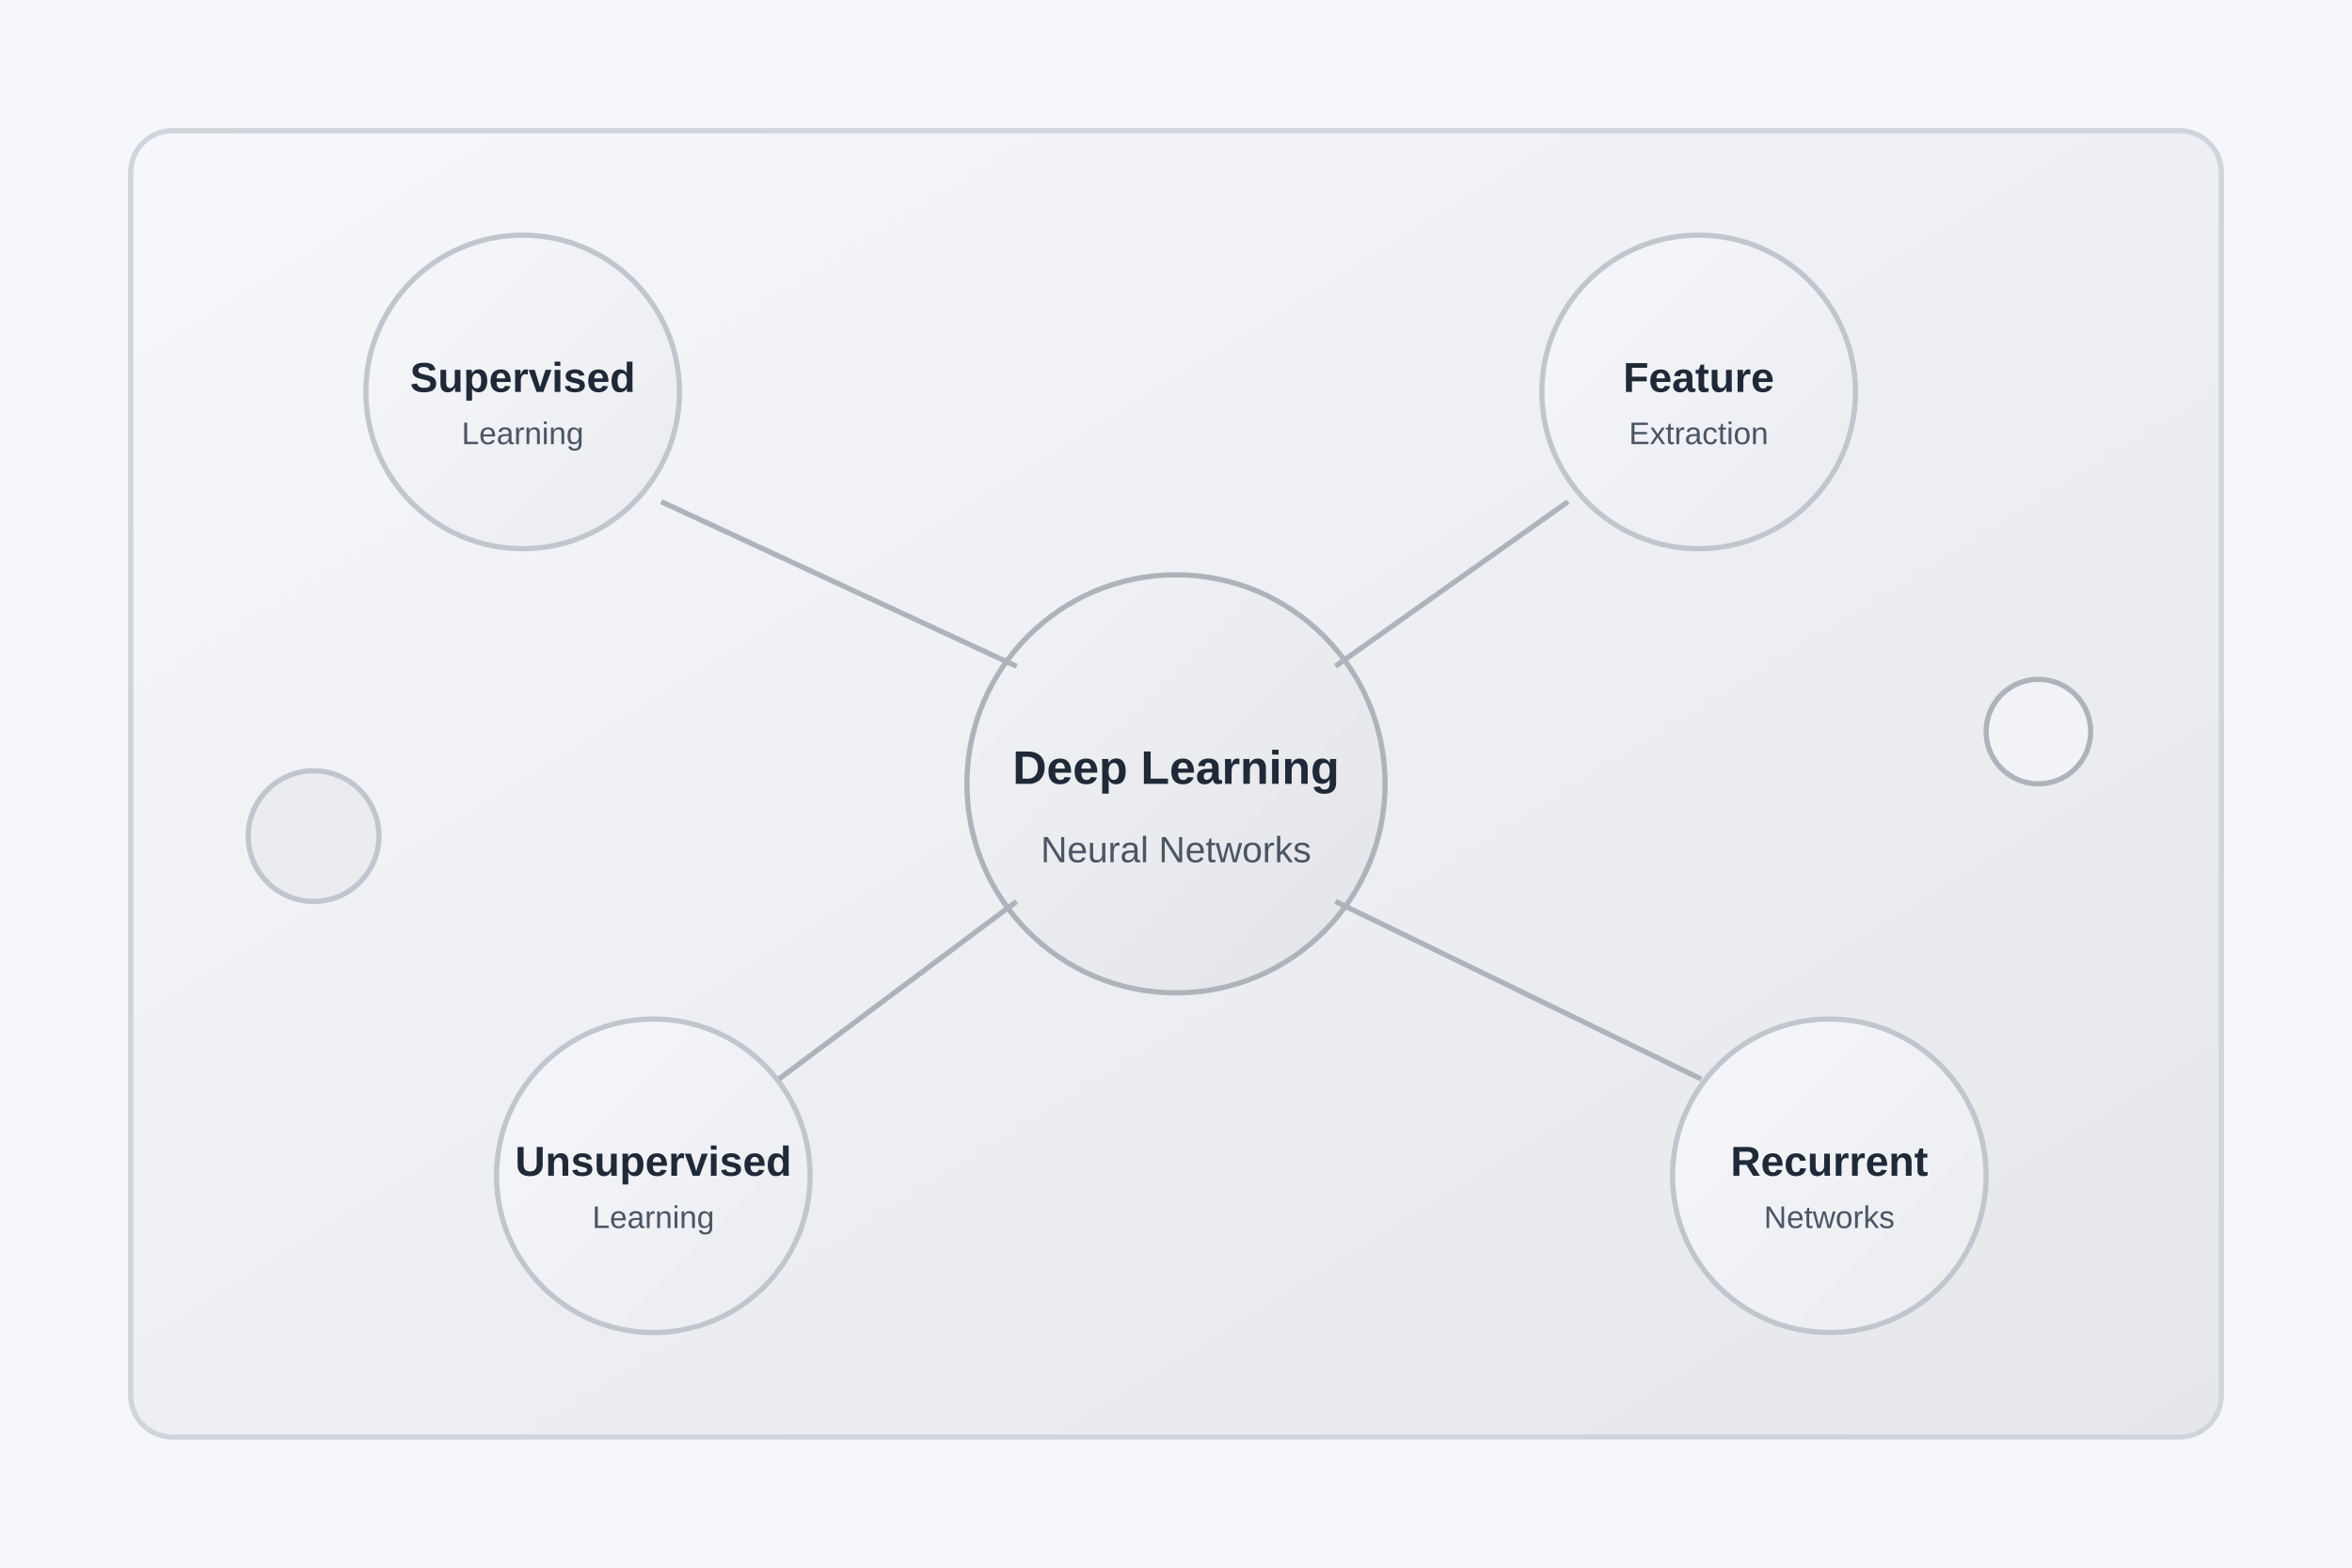
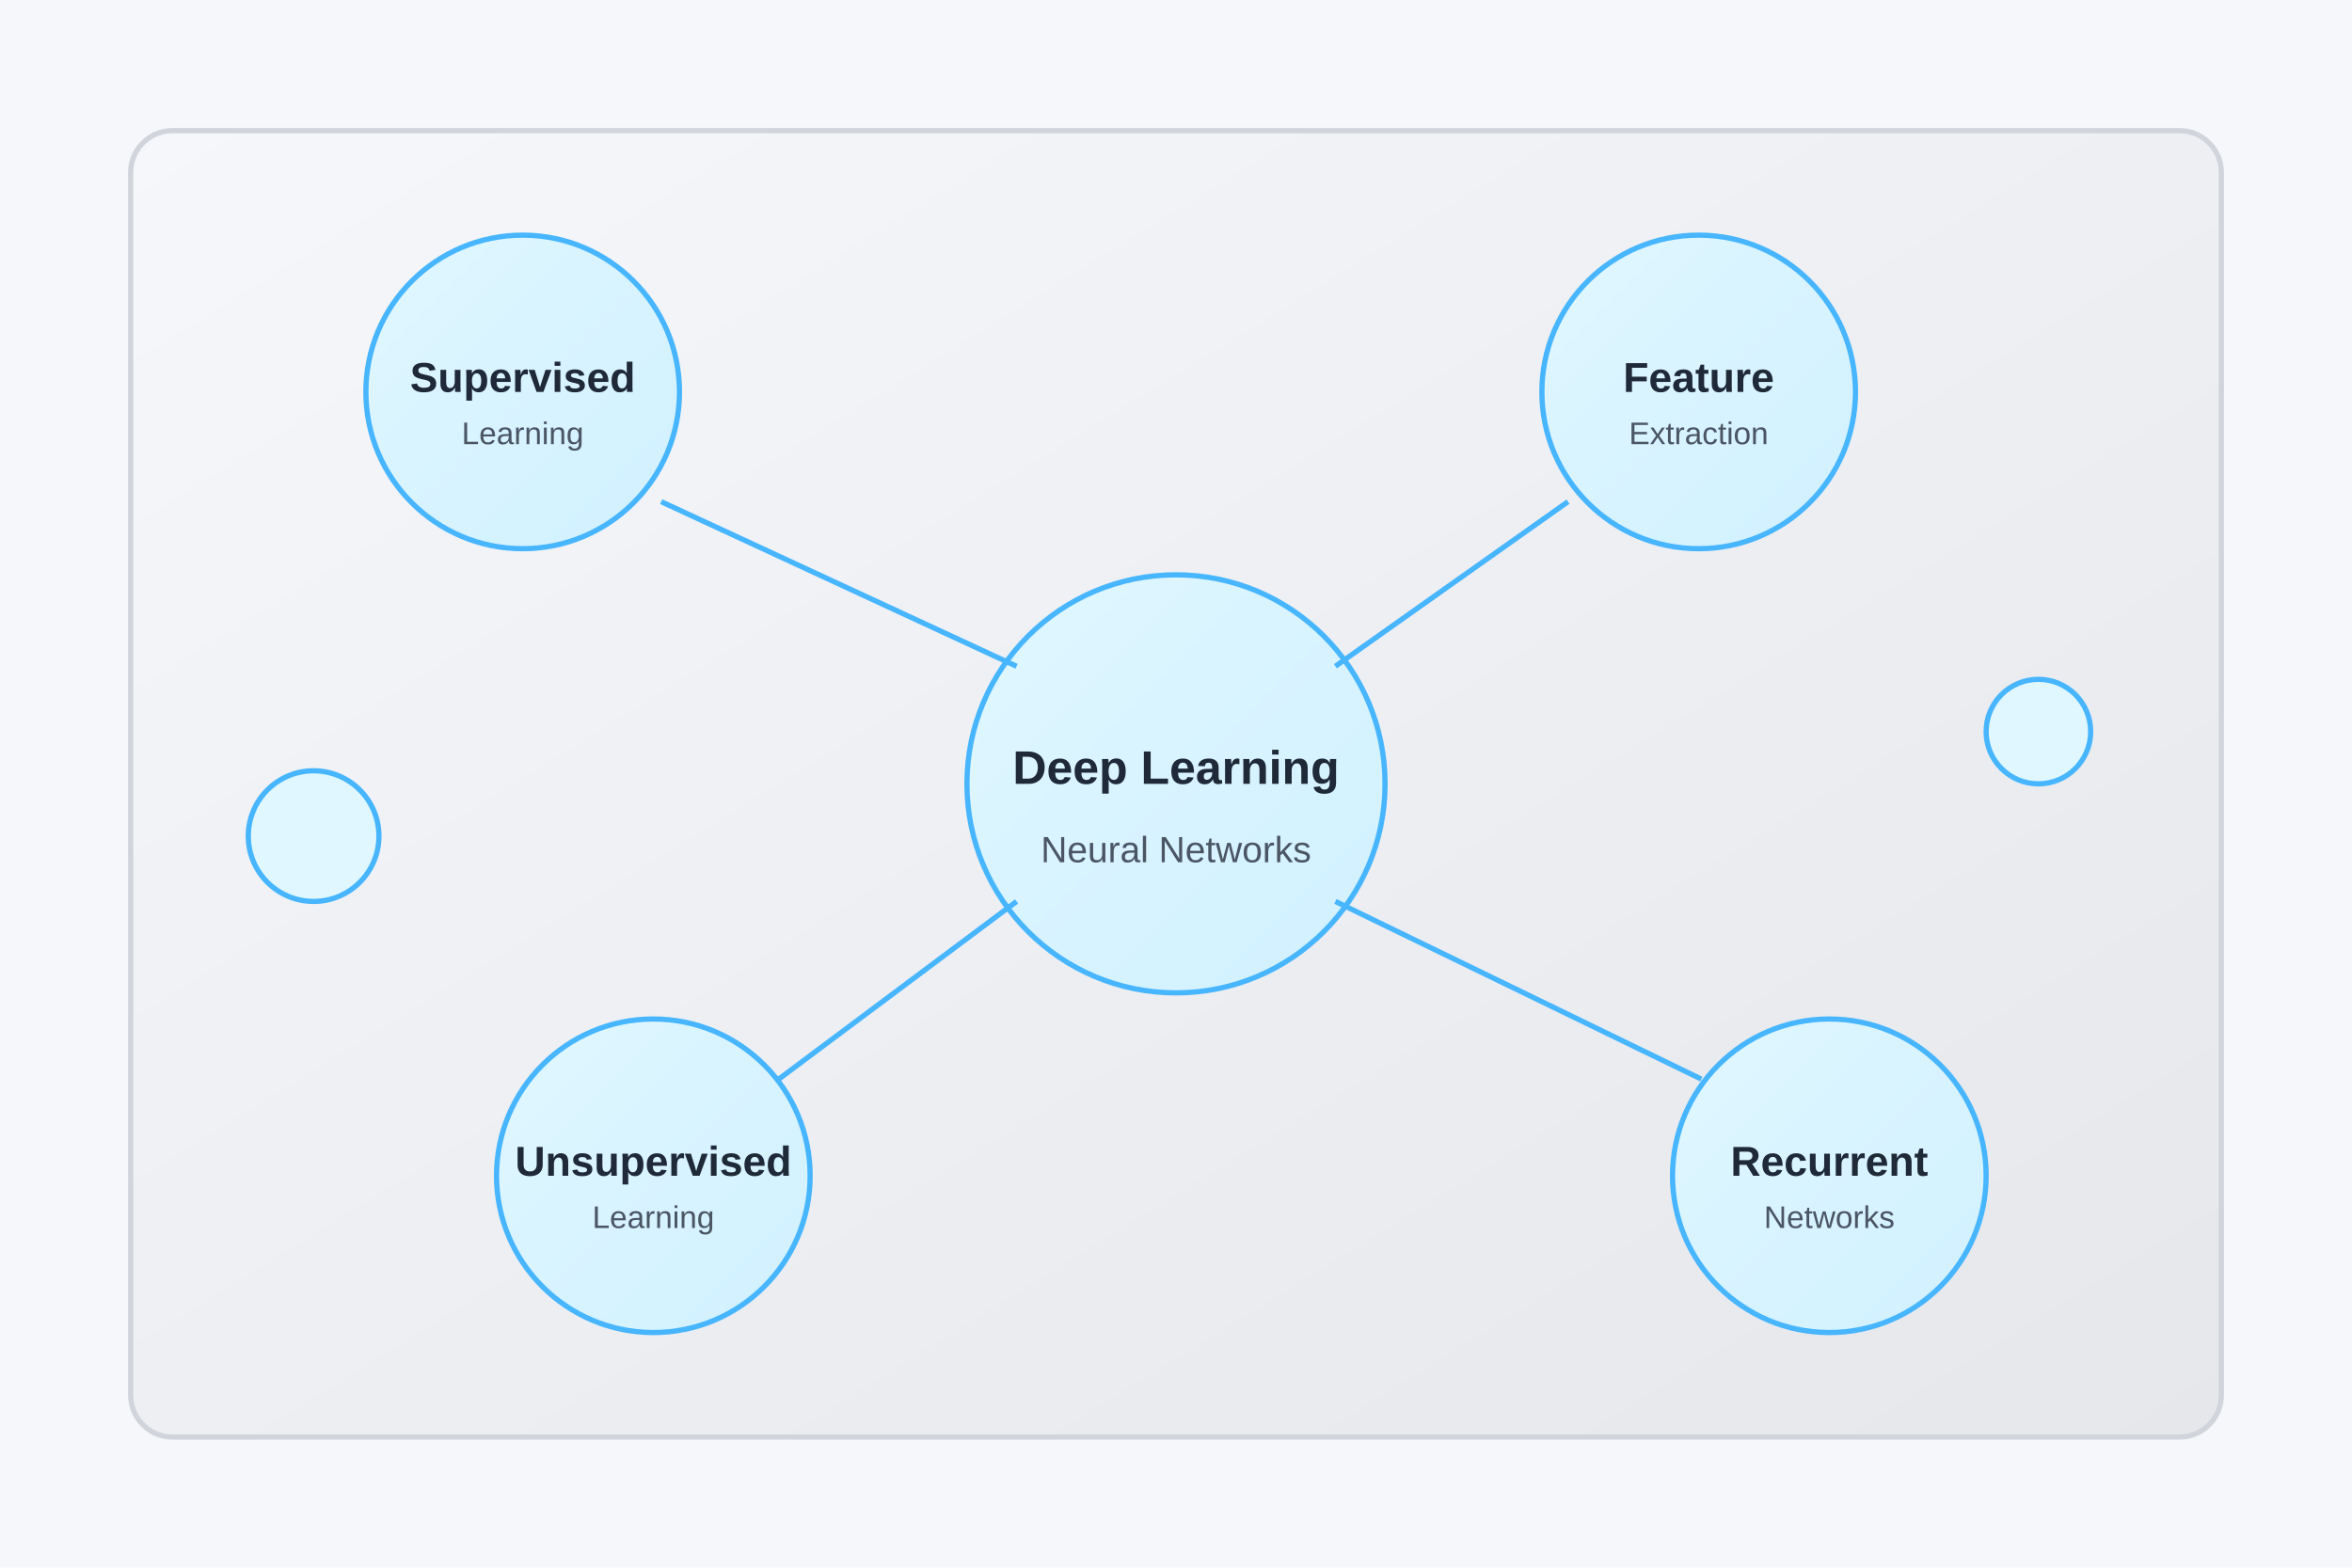
<svg xmlns="http://www.w3.org/2000/svg" width="900" height="600">
  <defs>
    <linearGradient id="bgGradient" x1="0%" y1="0%" x2="100%" y2="100%">
      <stop offset="0%" style="stop-color:#f5f7fa;stop-opacity:1" />
      <stop offset="100%" style="stop-color:#e5e7ea;stop-opacity:1" />
    </linearGradient>
    <linearGradient id="nodeGradient1" x1="0%" y1="0%" x2="100%" y2="100%">
-       <stop offset="0%" style="stop-color:#f1f3f6;stop-opacity:1" />
-       <stop offset="100%" style="stop-color:#e2e4e8;stop-opacity:1" />
+       <stop offset="0%" style="stop-color:#e0f7ff;stop-opacity:1" />
+       <stop offset="100%" style="stop-color:#d0f0ff;stop-opacity:1" />
    </linearGradient>
    <linearGradient id="nodeGradient2" x1="0%" y1="0%" x2="100%" y2="100%">
-       <stop offset="0%" style="stop-color:#f5f7fa;stop-opacity:1" />
-       <stop offset="100%" style="stop-color:#eaecf0;stop-opacity:1" />
+       <stop offset="0%" style="stop-color:#e0f7ff;stop-opacity:1" />
+       <stop offset="100%" style="stop-color:#d0f0ff;stop-opacity:1" />
    </linearGradient>
  </defs>
  <rect width="900" height="600" fill="#f5f7fa" />
  <rect x="50" y="50" width="800" height="500" rx="16" fill="url(#bgGradient)" stroke="#d1d5db" stroke-width="2" />
  <g>
-     <circle cx="450" cy="300" r="80" fill="url(#nodeGradient1)" stroke="#aeb3bb" stroke-width="2" />
+     <circle cx="450" cy="300" r="80" fill="url(#nodeGradient1)" stroke="#47B5FF" stroke-width="2" />
    <text x="450" y="300" font-family="Arial" font-size="18" font-weight="bold" text-anchor="middle" fill="#1f2937">Deep Learning</text>
    <text x="450" y="330" font-family="Arial" font-size="14" text-anchor="middle" fill="#4b5563">Neural Networks</text>
  </g>
  <g>
-     <circle cx="200" cy="150" r="60" fill="url(#nodeGradient2)" stroke="#c1c5cd" stroke-width="2" />
+     <circle cx="200" cy="150" r="60" fill="url(#nodeGradient2)" stroke="#47B5FF" stroke-width="2" />
    <text x="200" y="150" font-family="Arial" font-size="16" font-weight="bold" text-anchor="middle" fill="#1f2937">Supervised</text>
    <text x="200" y="170" font-family="Arial" font-size="12" text-anchor="middle" fill="#4b5563">Learning</text>
-     <line x1="253" y1="192" x2="389" y2="255" stroke="#aeb3bb" stroke-width="2" />
-     <circle cx="250" cy="450" r="60" fill="url(#nodeGradient2)" stroke="#c1c5cd" stroke-width="2" />
+     <line x1="253" y1="192" x2="389" y2="255" stroke="#47B5FF" stroke-width="2" />
+     <circle cx="250" cy="450" r="60" fill="url(#nodeGradient2)" stroke="#47B5FF" stroke-width="2" />
    <text x="250" y="450" font-family="Arial" font-size="16" font-weight="bold" text-anchor="middle" fill="#1f2937">Unsupervised</text>
    <text x="250" y="470" font-family="Arial" font-size="12" text-anchor="middle" fill="#4b5563">Learning</text>
-     <line x1="298" y1="413" x2="389" y2="345" stroke="#aeb3bb" stroke-width="2" />
-     <circle cx="650" cy="150" r="60" fill="url(#nodeGradient2)" stroke="#c1c5cd" stroke-width="2" />
+     <line x1="298" y1="413" x2="389" y2="345" stroke="#47B5FF" stroke-width="2" />
+     <circle cx="650" cy="150" r="60" fill="url(#nodeGradient2)" stroke="#47B5FF" stroke-width="2" />
    <text x="650" y="150" font-family="Arial" font-size="16" font-weight="bold" text-anchor="middle" fill="#1f2937">Feature</text>
    <text x="650" y="170" font-family="Arial" font-size="12" text-anchor="middle" fill="#4b5563">Extraction</text>
-     <line x1="600" y1="192" x2="511" y2="255" stroke="#aeb3bb" stroke-width="2" />
-     <circle cx="700" cy="450" r="60" fill="url(#nodeGradient2)" stroke="#c1c5cd" stroke-width="2" />
+     <line x1="600" y1="192" x2="511" y2="255" stroke="#47B5FF" stroke-width="2" />
+     <circle cx="700" cy="450" r="60" fill="url(#nodeGradient2)" stroke="#47B5FF" stroke-width="2" />
    <text x="700" y="450" font-family="Arial" font-size="16" font-weight="bold" text-anchor="middle" fill="#1f2937">Recurrent</text>
    <text x="700" y="470" font-family="Arial" font-size="12" text-anchor="middle" fill="#4b5563">Networks</text>
-     <line x1="651" y1="413" x2="511" y2="345" stroke="#aeb3bb" stroke-width="2" />
+     <line x1="651" y1="413" x2="511" y2="345" stroke="#47B5FF" stroke-width="2" />
  </g>
-   <circle cx="120" cy="320" r="25" fill="#eaecf0" stroke="#c1c5cd" stroke-width="2" />
-   <circle cx="780" cy="280" r="20" fill="#f1f3f6" stroke="#aeb3bb" stroke-width="2" />
+   <circle cx="120" cy="320" r="25" fill="#e0f7ff" stroke="#47B5FF" stroke-width="2" />
+   <circle cx="780" cy="280" r="20" fill="#e0f7ff" stroke="#47B5FF" stroke-width="2" />
</svg>
